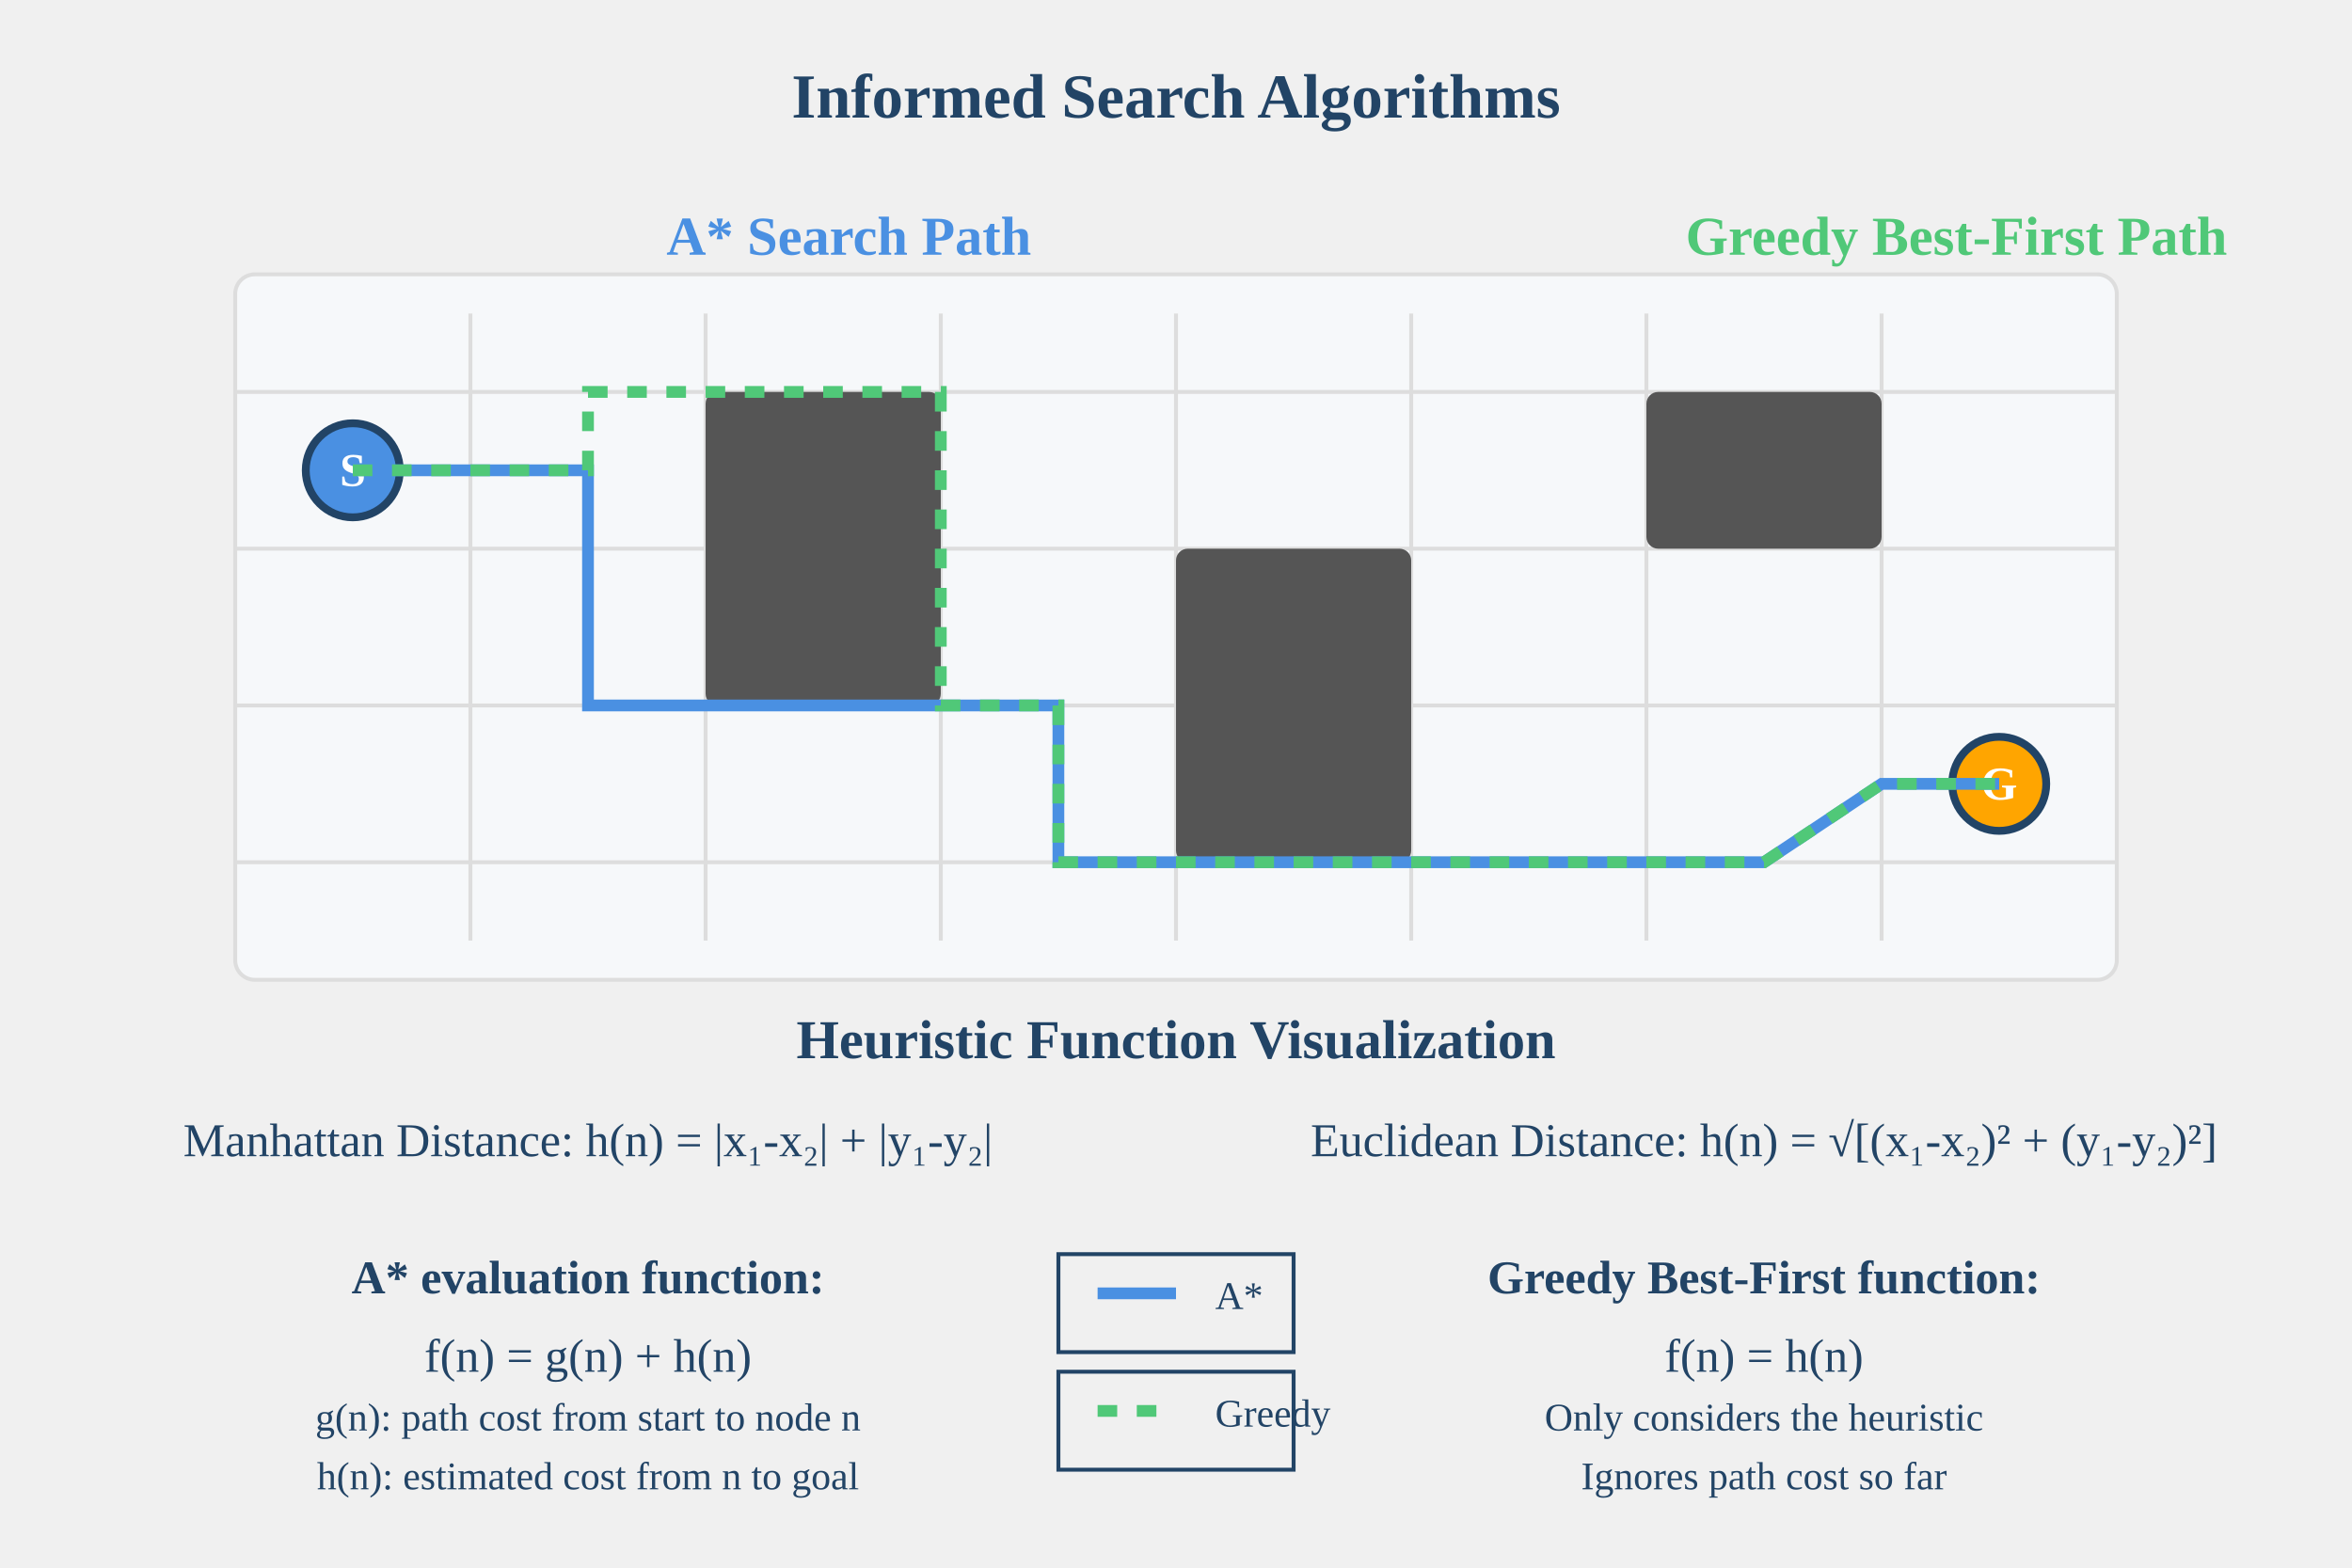
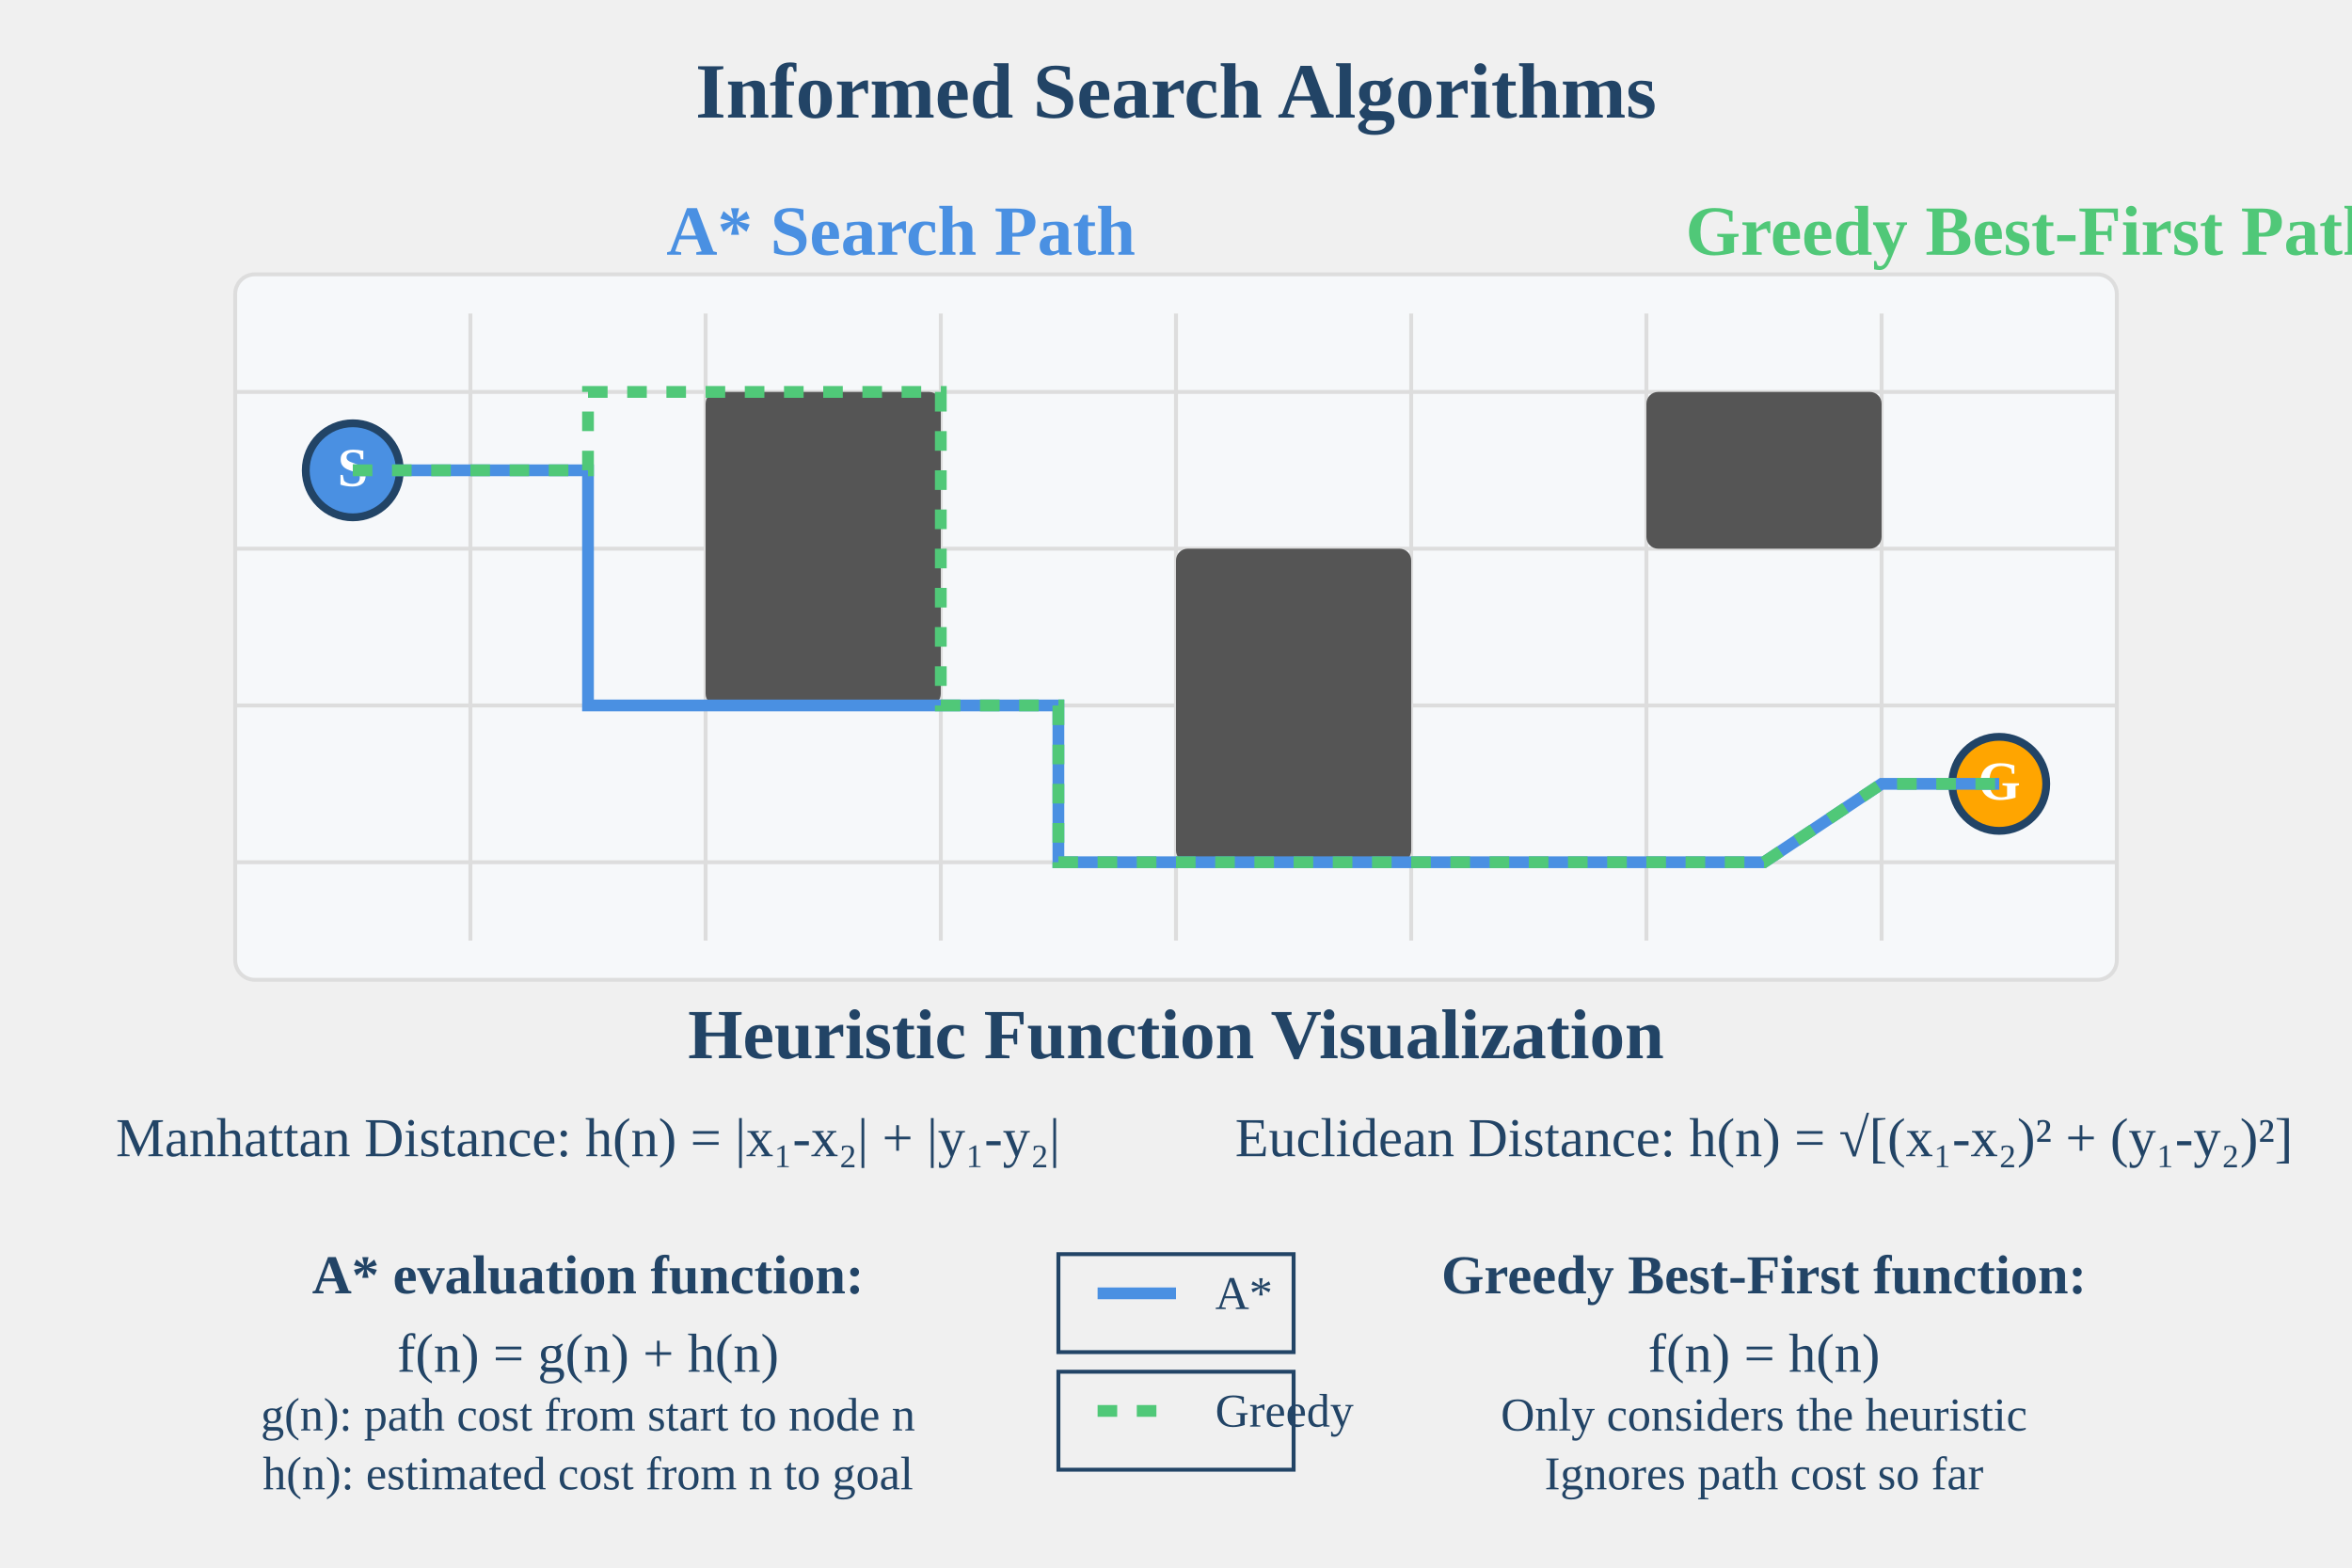
<svg xmlns="http://www.w3.org/2000/svg" width="600" height="400">
-   <text x="300" y="30" text-anchor="middle" fill="#224466" font-size="16" font-weight="bold">
+   <text x="300" y="30" text-anchor="middle" fill="#224466" font-size="20" font-weight="bold">
        Informed Search Algorithms
    </text>
  <rect x="60" y="70" width="480" height="180" fill="#f6f8fa" stroke="#ddd" stroke-width="1" rx="5" ry="5" />
  <line x1="120" y1="80" x2="120" y2="240" stroke="#ddd" stroke-width="1" />
  <line x1="180" y1="80" x2="180" y2="240" stroke="#ddd" stroke-width="1" />
  <line x1="240" y1="80" x2="240" y2="240" stroke="#ddd" stroke-width="1" />
  <line x1="300" y1="80" x2="300" y2="240" stroke="#ddd" stroke-width="1" />
  <line x1="360" y1="80" x2="360" y2="240" stroke="#ddd" stroke-width="1" />
  <line x1="420" y1="80" x2="420" y2="240" stroke="#ddd" stroke-width="1" />
  <line x1="480" y1="80" x2="480" y2="240" stroke="#ddd" stroke-width="1" />
  <line x1="60" y1="100" x2="540" y2="100" stroke="#ddd" stroke-width="1" />
  <line x1="60" y1="140" x2="540" y2="140" stroke="#ddd" stroke-width="1" />
  <line x1="60" y1="180" x2="540" y2="180" stroke="#ddd" stroke-width="1" />
  <line x1="60" y1="220" x2="540" y2="220" stroke="#ddd" stroke-width="1" />
  <rect x="180" y="100" width="60" height="80" fill="#555" rx="3" ry="3" />
  <rect x="300" y="140" width="60" height="80" fill="#555" rx="3" ry="3" />
  <rect x="420" y="100" width="60" height="40" fill="#555" rx="3" ry="3" />
  <circle cx="90" cy="120" r="12" fill="#4a90e2" stroke="#224466" stroke-width="2" />
-   <text x="90" y="124" text-anchor="middle" fill="white" font-size="12" font-weight="bold">S</text>
+   <text x="90" y="124" text-anchor="middle" fill="white" font-size="14" font-weight="bold">S</text>
  <circle cx="510" cy="200" r="12" fill="#ffa500" stroke="#224466" stroke-width="2" />
-   <text x="510" y="204" text-anchor="middle" fill="white" font-size="12" font-weight="bold">G</text>
+   <text x="510" y="204" text-anchor="middle" fill="white" font-size="14" font-weight="bold">G</text>
  <path d="M90,120 L120,120 L150,120 L150,180 L210,180 L240,180 L270,180 L270,220 L330,220 L390,220 L450,220 L480,200 L510,200" stroke="#4a90e2" stroke-width="3" fill="none" stroke-dasharray="none" />
-   <text x="170" y="65" fill="#4a90e2" font-size="14" font-weight="bold">A* Search Path</text>
+   <text x="170" y="65" fill="#4a90e2" font-size="18" font-weight="bold">A* Search Path</text>
  <path d="M90,120 L120,120 L150,120 L150,100 L240,100 L240,180 L270,180 L270,220 L330,220 L390,220 L450,220 L480,200 L510,200" stroke="#50c878" stroke-width="3" fill="none" stroke-dasharray="5,5" />
-   <text x="430" y="65" fill="#50c878" font-size="14" font-weight="bold">Greedy Best-First Path</text>
-   <text x="300" y="270" text-anchor="middle" fill="#224466" font-size="14" font-weight="bold">Heuristic Function Visualization</text>
-   <text x="150" y="295" text-anchor="middle" fill="#224466" font-size="12">Manhattan Distance: h(n) = |x₁-x₂| + |y₁-y₂|</text>
-   <text x="450" y="295" text-anchor="middle" fill="#224466" font-size="12">Euclidean Distance: h(n) = √[(x₁-x₂)² + (y₁-y₂)²]</text>
-   <text x="150" y="330" text-anchor="middle" fill="#224466" font-size="12" font-weight="bold">A* evaluation function:</text>
-   <text x="150" y="350" text-anchor="middle" fill="#224466" font-size="12">f(n) = g(n) + h(n)</text>
-   <text x="150" y="365" text-anchor="middle" fill="#224466" font-size="10">g(n): path cost from start to node n</text>
-   <text x="150" y="380" text-anchor="middle" fill="#224466" font-size="10">h(n): estimated cost from n to goal</text>
-   <text x="450" y="330" text-anchor="middle" fill="#224466" font-size="12" font-weight="bold">Greedy Best-First function:</text>
-   <text x="450" y="350" text-anchor="middle" fill="#224466" font-size="12">f(n) = h(n)</text>
-   <text x="450" y="365" text-anchor="middle" fill="#224466" font-size="10">Only considers the heuristic</text>
-   <text x="450" y="380" text-anchor="middle" fill="#224466" font-size="10">Ignores path cost so far</text>
+   <text x="430" y="65" fill="#50c878" font-size="18" font-weight="bold">Greedy Best-First Path</text>
+   <text x="300" y="270" text-anchor="middle" fill="#224466" font-size="18" font-weight="bold">Heuristic Function Visualization</text>
+   <text x="150" y="295" text-anchor="middle" fill="#224466" font-size="14">Manhattan Distance: h(n) = |x₁-x₂| + |y₁-y₂|</text>
+   <text x="450" y="295" text-anchor="middle" fill="#224466" font-size="14">Euclidean Distance: h(n) = √[(x₁-x₂)² + (y₁-y₂)²]</text>
+   <text x="150" y="330" text-anchor="middle" fill="#224466" font-size="14" font-weight="bold">A* evaluation function:</text>
+   <text x="150" y="350" text-anchor="middle" fill="#224466" font-size="14">f(n) = g(n) + h(n)</text>
+   <text x="150" y="365" text-anchor="middle" fill="#224466" font-size="12">g(n): path cost from start to node n</text>
+   <text x="150" y="380" text-anchor="middle" fill="#224466" font-size="12">h(n): estimated cost from n to goal</text>
+   <text x="450" y="330" text-anchor="middle" fill="#224466" font-size="14" font-weight="bold">Greedy Best-First function:</text>
+   <text x="450" y="350" text-anchor="middle" fill="#224466" font-size="14">f(n) = h(n)</text>
+   <text x="450" y="365" text-anchor="middle" fill="#224466" font-size="12">Only considers the heuristic</text>
+   <text x="450" y="380" text-anchor="middle" fill="#224466" font-size="12">Ignores path cost so far</text>
  <rect x="270" y="320" width="60" height="25" fill="none" stroke="#224466" stroke-width="1" />
  <line x1="280" y1="330" x2="300" y2="330" stroke="#4a90e2" stroke-width="3" />
-   <text x="310" y="334" fill="#224466" font-size="10">A*</text>
+   <text x="310" y="334" fill="#224466" font-size="12">A*</text>
  <rect x="270" y="350" width="60" height="25" fill="none" stroke="#224466" stroke-width="1" />
  <line x1="280" y1="360" x2="300" y2="360" stroke="#50c878" stroke-width="3" stroke-dasharray="5,5" />
-   <text x="310" y="364" fill="#224466" font-size="10">Greedy</text>
+   <text x="310" y="364" fill="#224466" font-size="12">Greedy</text>
</svg>
